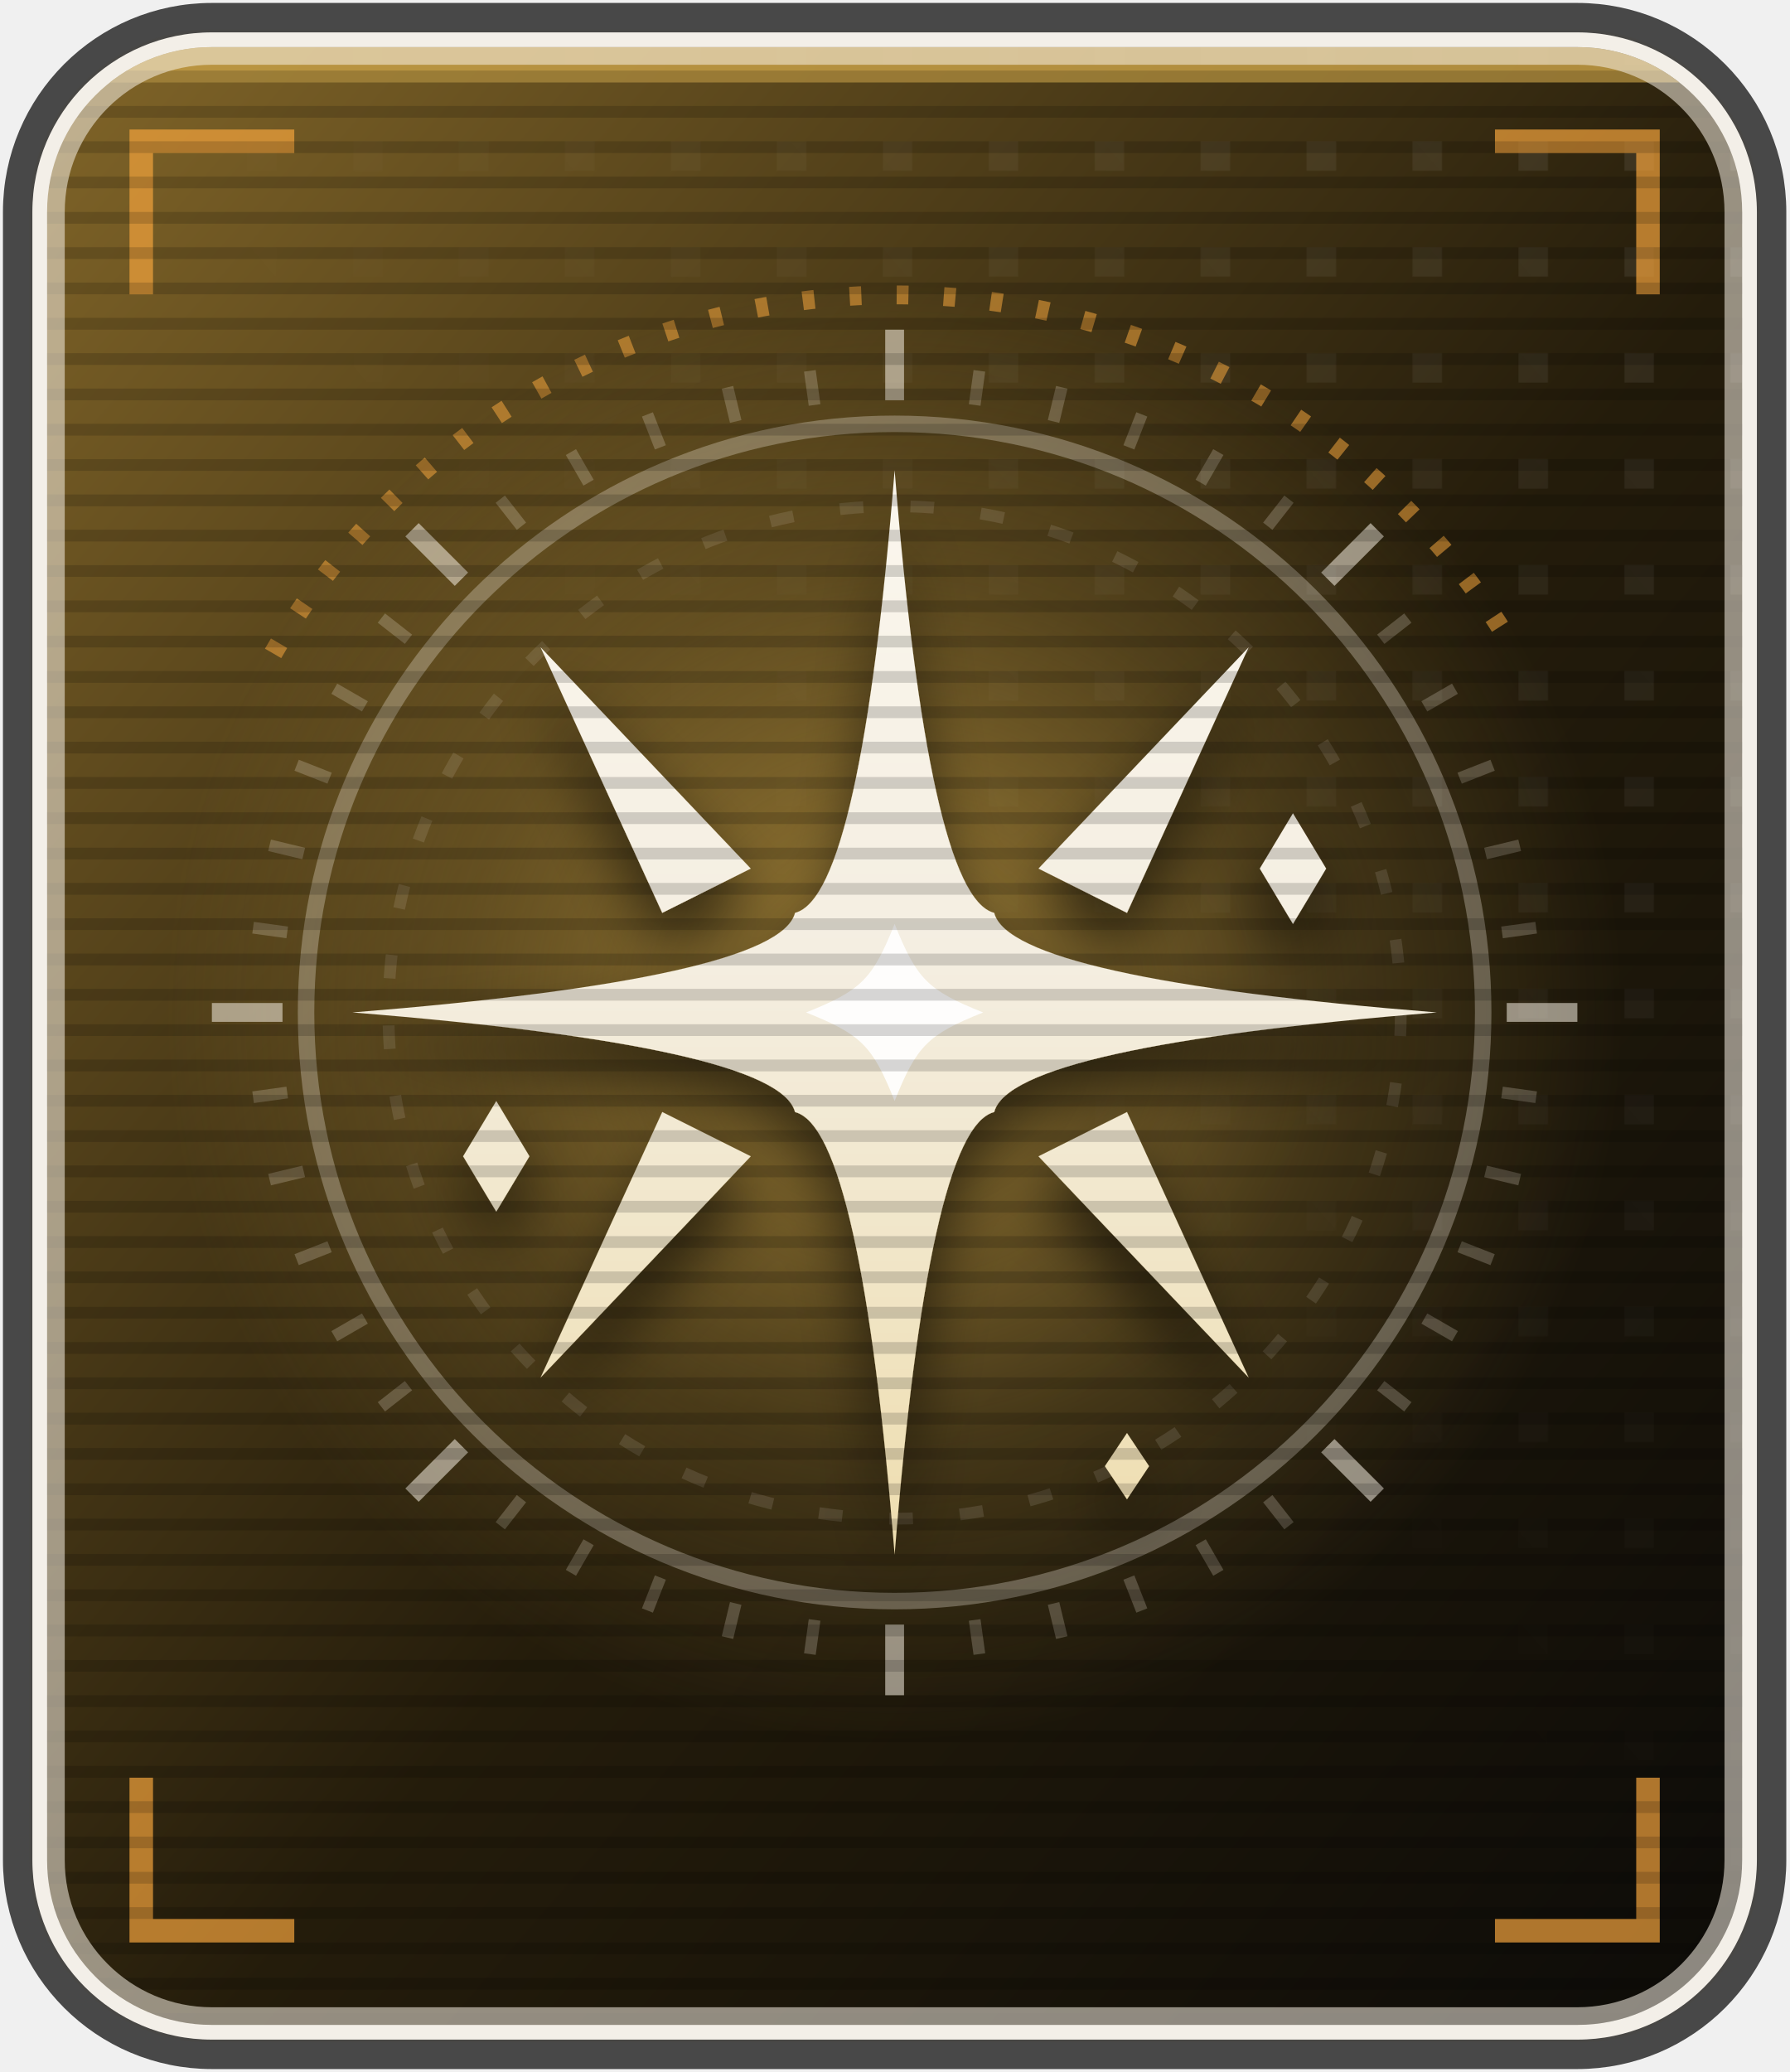
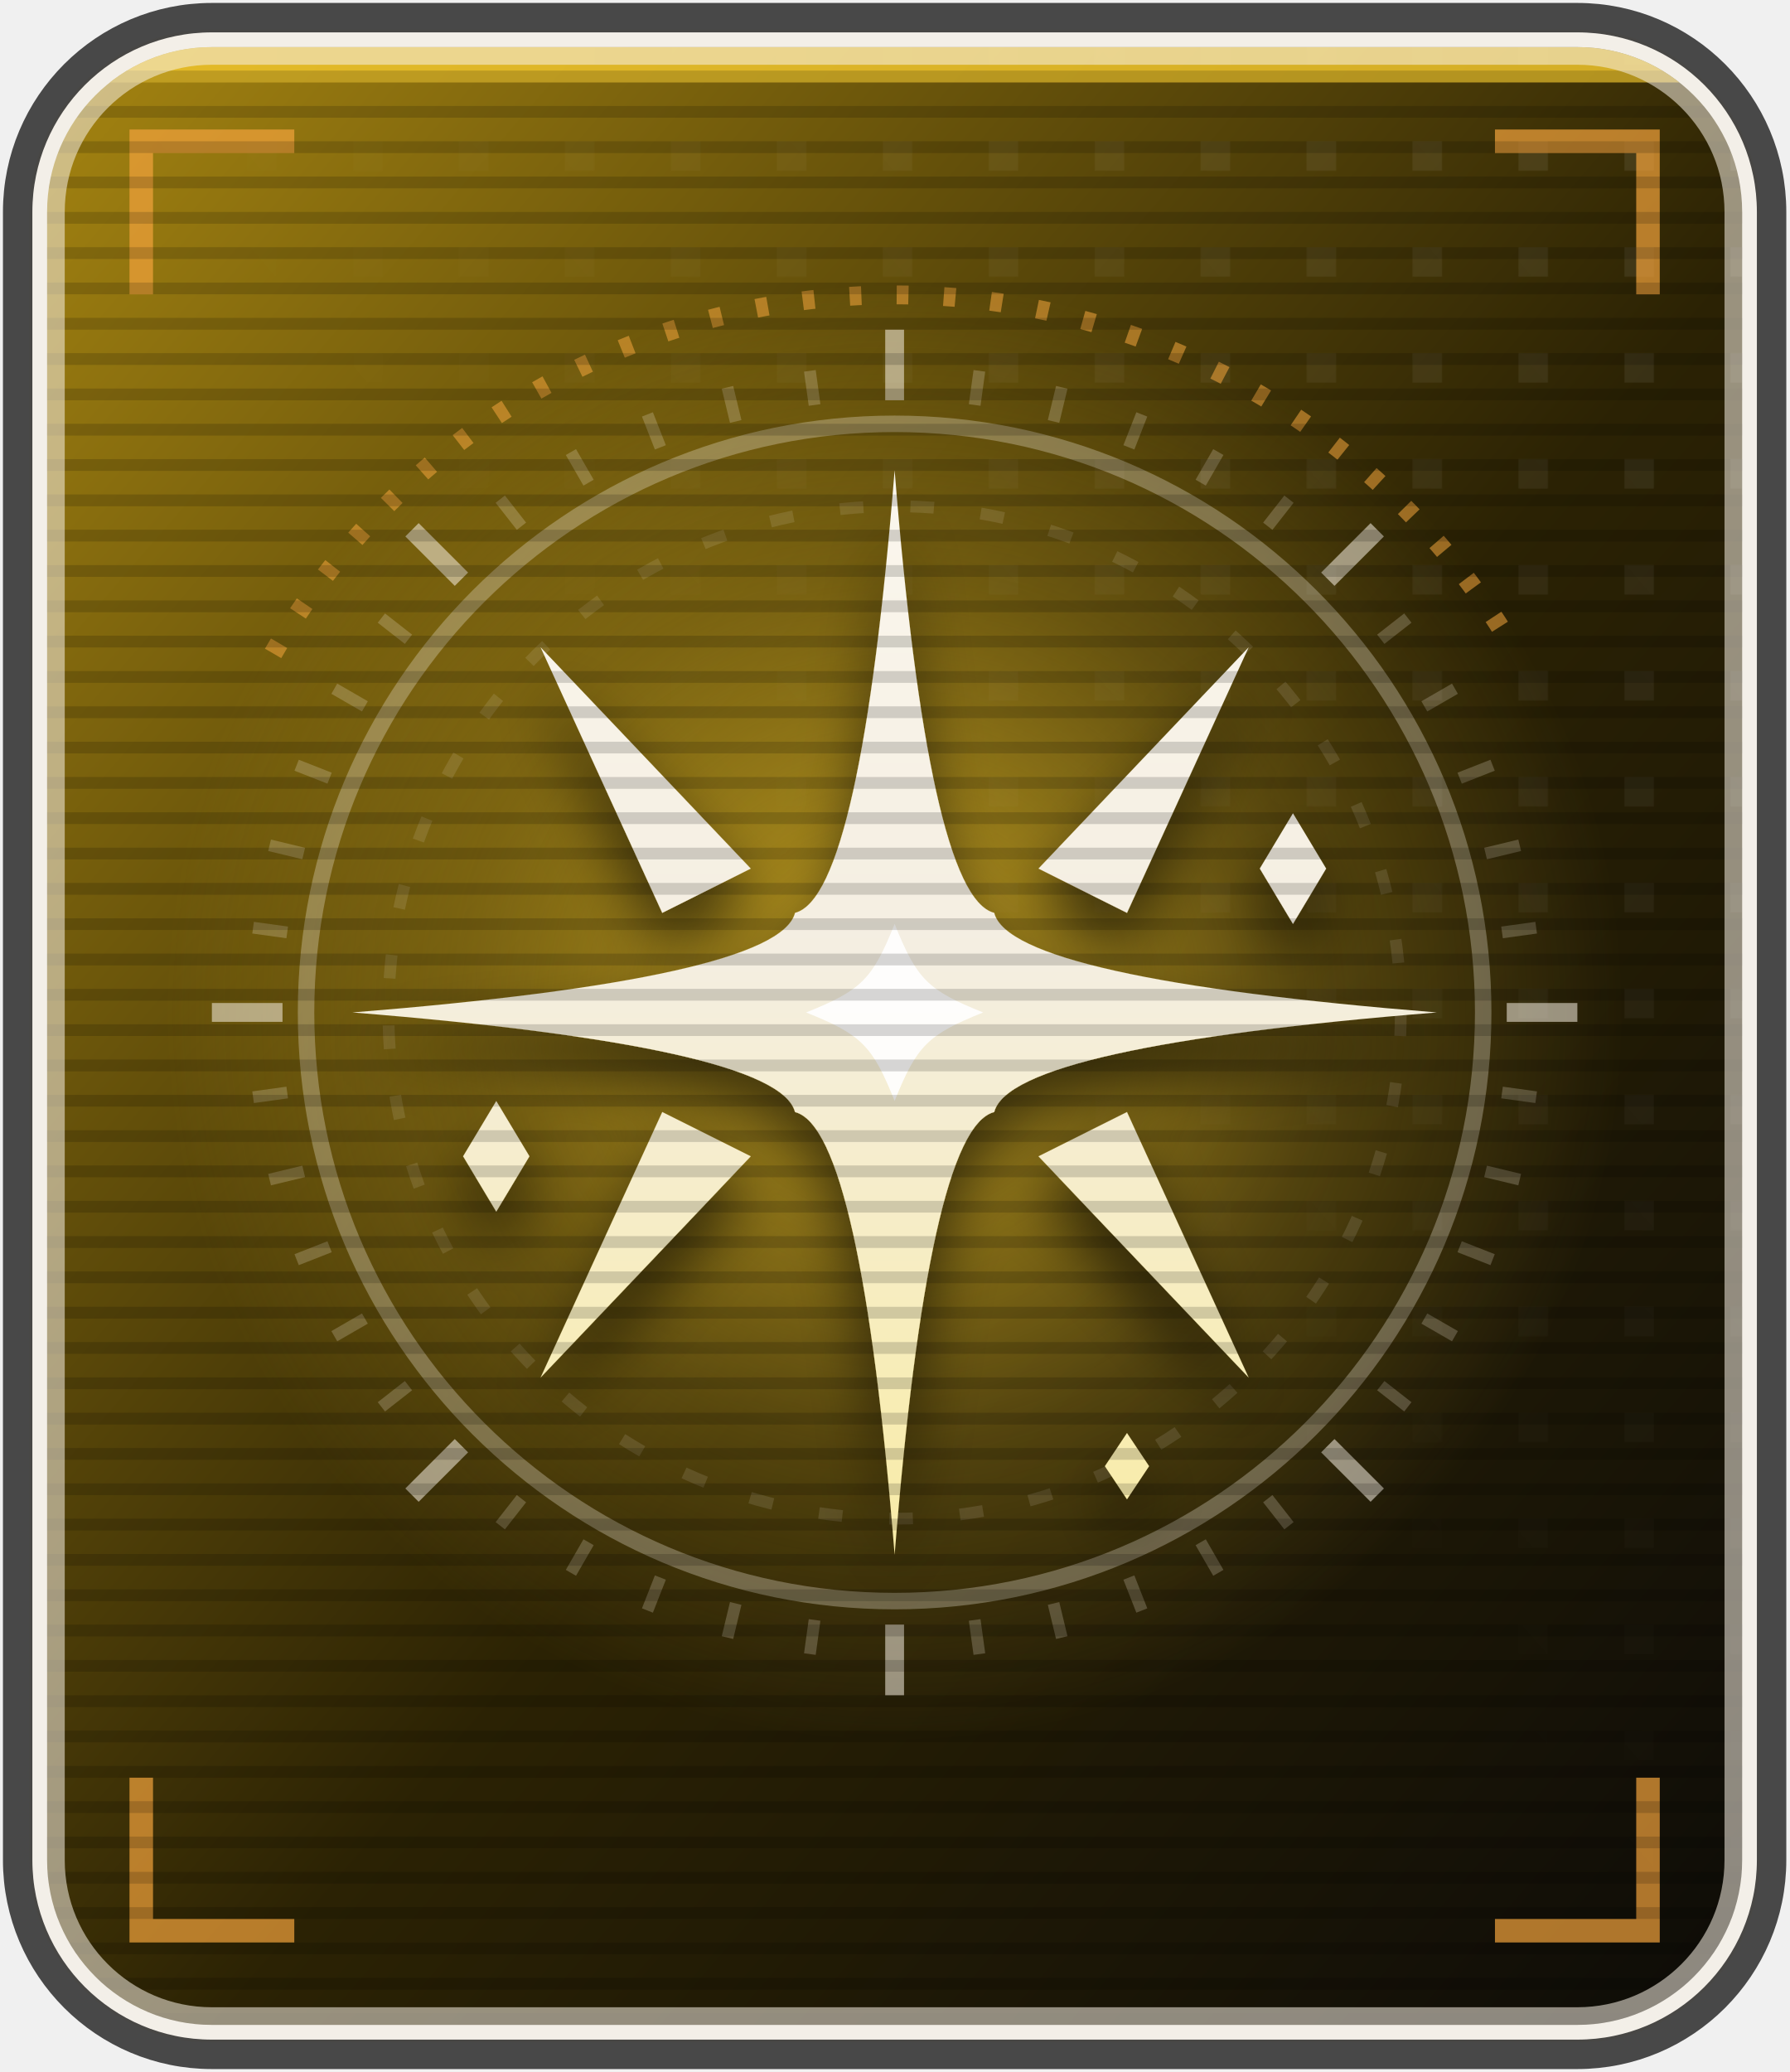
<svg xmlns="http://www.w3.org/2000/svg" viewBox="0 0 152 176" width="152" height="176">
  <defs>
    <linearGradient id="bg" x1="0" y1="0" x2="1" y2="1">
-       <stop offset="0" stop-color="#86692A" />
-       <stop offset=".55" stop-color="#241C0B" />
+       <stop offset="0" stop-color="#AC8A12" />
+       <stop offset=".55" stop-color="#2B2204" />
      <stop offset="1" stop-color="#0B0A08" />
    </linearGradient>
    <radialGradient id="glow" cx="76" cy="86" r="62" gradientUnits="userSpaceOnUse">
-       <stop offset="0" stop-color="#C49E45" stop-opacity=".75" />
-       <stop offset=".6" stop-color="#C49E45" stop-opacity=".22" />
-       <stop offset="1" stop-color="#C49E45" stop-opacity="0" />
+       <stop offset="0" stop-color="#EEC42C" stop-opacity=".75" />
+       <stop offset=".6" stop-color="#EEC42C" stop-opacity=".22" />
+       <stop offset="1" stop-color="#EEC42C" stop-opacity="0" />
    </radialGradient>
    <linearGradient id="emb" gradientUnits="userSpaceOnUse" x1="0" y1="0" x2="0" y2="100">
      <stop offset="0" stop-color="#FBF7EE" />
      <stop offset=".45" stop-color="#F4EEE1" />
-       <stop offset="1" stop-color="#EEDDAE" />
+       <stop offset="1" stop-color="#F9ECA5" />
    </linearGradient>
    <linearGradient id="embC" x1="0" y1="0" x2="0" y2="1">
      <stop offset="0" stop-color="#FBF7EE" />
-       <stop offset="1" stop-color="#EEDDAE" />
+       <stop offset="1" stop-color="#F9ECA5" />
    </linearGradient>
    <linearGradient id="fadeTR" x1="1" y1="0" x2="0" y2="1">
      <stop offset="0" stop-color="#fff" />
      <stop offset=".5" stop-color="#fff" stop-opacity="0" />
    </linearGradient>
    <mask id="mTR">
      <rect width="152" height="176" fill="url(#fadeTR)" />
    </mask>
    <pattern id="px" width="9" height="9" patternUnits="userSpaceOnUse">
      <rect x="3" y="3" width="2.5" height="2.5" fill="#fff" />
    </pattern>
    <pattern id="scan" width="4" height="3" patternUnits="userSpaceOnUse">
      <rect width="4" height="1" fill="#000" />
    </pattern>
    <clipPath id="card">
      <rect x="4" y="4" width="144" height="168" rx="14" />
    </clipPath>
    <filter id="sh" x="-25%" y="-25%" width="150%" height="150%">
      <feDropShadow dx="0" dy="3" stdDeviation="2.6" flood-color="#000" flood-opacity=".6" />
    </filter>
  </defs>
  <g clip-path="url(#card)">
    <rect width="152" height="176" fill="url(#bg)" />
    <circle cx="76" cy="86" r="66" fill="url(#glow)" />
    <rect width="152" height="176" fill="url(#px)" opacity=".09" mask="url(#mTR)" />
-     <rect x="4" y="4" width="144" height="3" fill="#C49E45" opacity="0.85" />
+     <rect x="4" y="4" width="144" height="3" fill="#EEC42C" opacity="0.85" />
    <circle cx="76" cy="86" r="50" fill="none" stroke="#F5EFE2" stroke-opacity=".30" stroke-width="1.4" />
    <circle cx="76" cy="86" r="43" fill="none" stroke="#F5EFE2" stroke-opacity=".12" stroke-width="1" stroke-dasharray="2 4" />
    <path d="M76.0 34.0 L76.0 28.0" stroke="#F5EFE2" stroke-opacity="0.55" stroke-width="1.6" />
    <path d="M82.8 34.4 L83.2 31.5" stroke="#F5EFE2" stroke-opacity="0.22" stroke-width="1" />
    <path d="M89.5 35.8 L90.2 32.9" stroke="#F5EFE2" stroke-opacity="0.22" stroke-width="1" />
    <path d="M95.9 38.0 L97.0 35.2" stroke="#F5EFE2" stroke-opacity="0.22" stroke-width="1" />
    <path d="M102.0 41.0 L103.5 38.4" stroke="#F5EFE2" stroke-opacity="0.22" stroke-width="1" />
    <path d="M107.7 44.7 L109.5 42.4" stroke="#F5EFE2" stroke-opacity="0.22" stroke-width="1" />
    <path d="M112.8 49.2 L117.0 45.0" stroke="#F5EFE2" stroke-opacity="0.55" stroke-width="1.6" />
    <path d="M117.3 54.3 L119.6 52.5" stroke="#F5EFE2" stroke-opacity="0.22" stroke-width="1" />
    <path d="M121.0 60.0 L123.6 58.5" stroke="#F5EFE2" stroke-opacity="0.22" stroke-width="1" />
    <path d="M124.0 66.1 L126.8 65.0" stroke="#F5EFE2" stroke-opacity="0.22" stroke-width="1" />
    <path d="M126.2 72.5 L129.1 71.8" stroke="#F5EFE2" stroke-opacity="0.22" stroke-width="1" />
    <path d="M127.6 79.2 L130.5 78.8" stroke="#F5EFE2" stroke-opacity="0.22" stroke-width="1" />
    <path d="M128.0 86.0 L134.0 86.0" stroke="#F5EFE2" stroke-opacity="0.55" stroke-width="1.6" />
    <path d="M127.6 92.8 L130.5 93.2" stroke="#F5EFE2" stroke-opacity="0.22" stroke-width="1" />
    <path d="M126.2 99.5 L129.1 100.2" stroke="#F5EFE2" stroke-opacity="0.22" stroke-width="1" />
    <path d="M124.0 105.9 L126.8 107.0" stroke="#F5EFE2" stroke-opacity="0.22" stroke-width="1" />
    <path d="M121.0 112.0 L123.6 113.5" stroke="#F5EFE2" stroke-opacity="0.22" stroke-width="1" />
    <path d="M117.3 117.7 L119.6 119.5" stroke="#F5EFE2" stroke-opacity="0.22" stroke-width="1" />
    <path d="M112.8 122.8 L117.0 127.0" stroke="#F5EFE2" stroke-opacity="0.55" stroke-width="1.6" />
    <path d="M107.7 127.3 L109.5 129.6" stroke="#F5EFE2" stroke-opacity="0.22" stroke-width="1" />
    <path d="M102.0 131.0 L103.5 133.6" stroke="#F5EFE2" stroke-opacity="0.22" stroke-width="1" />
    <path d="M95.9 134.0 L97.0 136.8" stroke="#F5EFE2" stroke-opacity="0.22" stroke-width="1" />
    <path d="M89.5 136.2 L90.2 139.1" stroke="#F5EFE2" stroke-opacity="0.22" stroke-width="1" />
    <path d="M82.8 137.6 L83.2 140.5" stroke="#F5EFE2" stroke-opacity="0.22" stroke-width="1" />
    <path d="M76.0 138.0 L76.0 144.0" stroke="#F5EFE2" stroke-opacity="0.55" stroke-width="1.6" />
    <path d="M69.2 137.6 L68.8 140.5" stroke="#F5EFE2" stroke-opacity="0.22" stroke-width="1" />
    <path d="M62.5 136.2 L61.8 139.1" stroke="#F5EFE2" stroke-opacity="0.22" stroke-width="1" />
    <path d="M56.1 134.0 L55.0 136.8" stroke="#F5EFE2" stroke-opacity="0.22" stroke-width="1" />
    <path d="M50.0 131.0 L48.5 133.6" stroke="#F5EFE2" stroke-opacity="0.22" stroke-width="1" />
    <path d="M44.3 127.3 L42.5 129.6" stroke="#F5EFE2" stroke-opacity="0.22" stroke-width="1" />
    <path d="M39.2 122.8 L35.0 127.0" stroke="#F5EFE2" stroke-opacity="0.55" stroke-width="1.6" />
    <path d="M34.7 117.7 L32.4 119.5" stroke="#F5EFE2" stroke-opacity="0.22" stroke-width="1" />
    <path d="M31.0 112.0 L28.4 113.5" stroke="#F5EFE2" stroke-opacity="0.22" stroke-width="1" />
    <path d="M28.0 105.9 L25.2 107.0" stroke="#F5EFE2" stroke-opacity="0.22" stroke-width="1" />
    <path d="M25.8 99.5 L22.9 100.2" stroke="#F5EFE2" stroke-opacity="0.22" stroke-width="1" />
    <path d="M24.4 92.8 L21.5 93.2" stroke="#F5EFE2" stroke-opacity="0.22" stroke-width="1" />
    <path d="M24.0 86.0 L18.0 86.0" stroke="#F5EFE2" stroke-opacity="0.55" stroke-width="1.6" />
    <path d="M24.4 79.2 L21.5 78.8" stroke="#F5EFE2" stroke-opacity="0.22" stroke-width="1" />
    <path d="M25.8 72.5 L22.9 71.8" stroke="#F5EFE2" stroke-opacity="0.22" stroke-width="1" />
    <path d="M28.0 66.1 L25.2 65.0" stroke="#F5EFE2" stroke-opacity="0.22" stroke-width="1" />
    <path d="M31.0 60.0 L28.4 58.5" stroke="#F5EFE2" stroke-opacity="0.22" stroke-width="1" />
    <path d="M34.7 54.3 L32.4 52.5" stroke="#F5EFE2" stroke-opacity="0.22" stroke-width="1" />
    <path d="M39.2 49.2 L35.0 45.0" stroke="#F5EFE2" stroke-opacity="0.55" stroke-width="1.6" />
    <path d="M44.3 44.7 L42.5 42.4" stroke="#F5EFE2" stroke-opacity="0.22" stroke-width="1" />
    <path d="M50.0 41.0 L48.5 38.4" stroke="#F5EFE2" stroke-opacity="0.22" stroke-width="1" />
    <path d="M56.1 38.0 L55.0 35.2" stroke="#F5EFE2" stroke-opacity="0.22" stroke-width="1" />
    <path d="M62.5 35.8 L61.8 32.9" stroke="#F5EFE2" stroke-opacity="0.22" stroke-width="1" />
    <path d="M69.2 34.4 L68.8 31.5" stroke="#F5EFE2" stroke-opacity="0.22" stroke-width="1" />
    <path d="M23.2 55.5 A61 61 0 0 1 128.8 55.5" fill="none" stroke="#F2A33C" stroke-opacity=".55" stroke-width="1.6" stroke-dasharray="1 3" />
    <path d="M12 25 L12 12 L25 12" fill="none" stroke="#F2A33C" stroke-opacity=".7" stroke-width="2" />
    <path d="M140 25 L140 12 L127 12" fill="none" stroke="#F2A33C" stroke-opacity=".7" stroke-width="2" />
    <path d="M12 151 L12 164 L25 164" fill="none" stroke="#F2A33C" stroke-opacity=".7" stroke-width="2" />
    <path d="M140 151 L140 164 L127 164" fill="none" stroke="#F2A33C" stroke-opacity=".7" stroke-width="2" />
    <g filter="url(#sh)">
      <g transform="translate(29.0 39.0) scale(0.94)">
        <path d="M50 1 C52 26 55 40 59 41 C60 45 74 48 99 50 C74 52 60 55 59 59 C55 60 52 74 50 99 C48 74 45 60 41 59 C40 55 26 52 1 50 C26 48 40 45 41 41 C45 40 48 26 50 1 Z" fill="url(#emb)" />
        <path d="M63 37 L82 17 L71 41 Z" fill="url(#emb)" />
        <path d="M63 63 L82 83 L71 59 Z" fill="url(#emb)" />
        <path d="M37 63 L18 83 L29 59 Z" fill="url(#emb)" />
        <path d="M37 37 L18 17 L29 41 Z" fill="url(#emb)" />
        <path d="M86 32 L89 37 L86 42 L83 37 Z" fill="url(#emb)" />
        <path d="M14 58 L17 63 L14 68 L11 63 Z" fill="url(#emb)" />
        <path d="M71 88 L73 91 L71 94 L69 91 Z" fill="url(#emb)" />
        <path d="M50 42 C52 47 53 48 58 50 C53 52 52 53 50 58 C48 53 47 52 42 50 C47 48 48 47 50 42 Z" fill="#FFFFFF" fill-opacity="0.9" />
      </g>
    </g>
    <rect width="152" height="176" fill="url(#scan)" opacity=".16" />
  </g>
  <rect x="4" y="4" width="144" height="168" rx="14" fill="none" stroke="#F5EFE2" stroke-opacity=".55" stroke-width="3" />
  <rect x="1.5" y="1.5" width="149" height="173" rx="16.5" fill="none" stroke="#000" stroke-opacity=".7" stroke-width="2.5" />
</svg>
